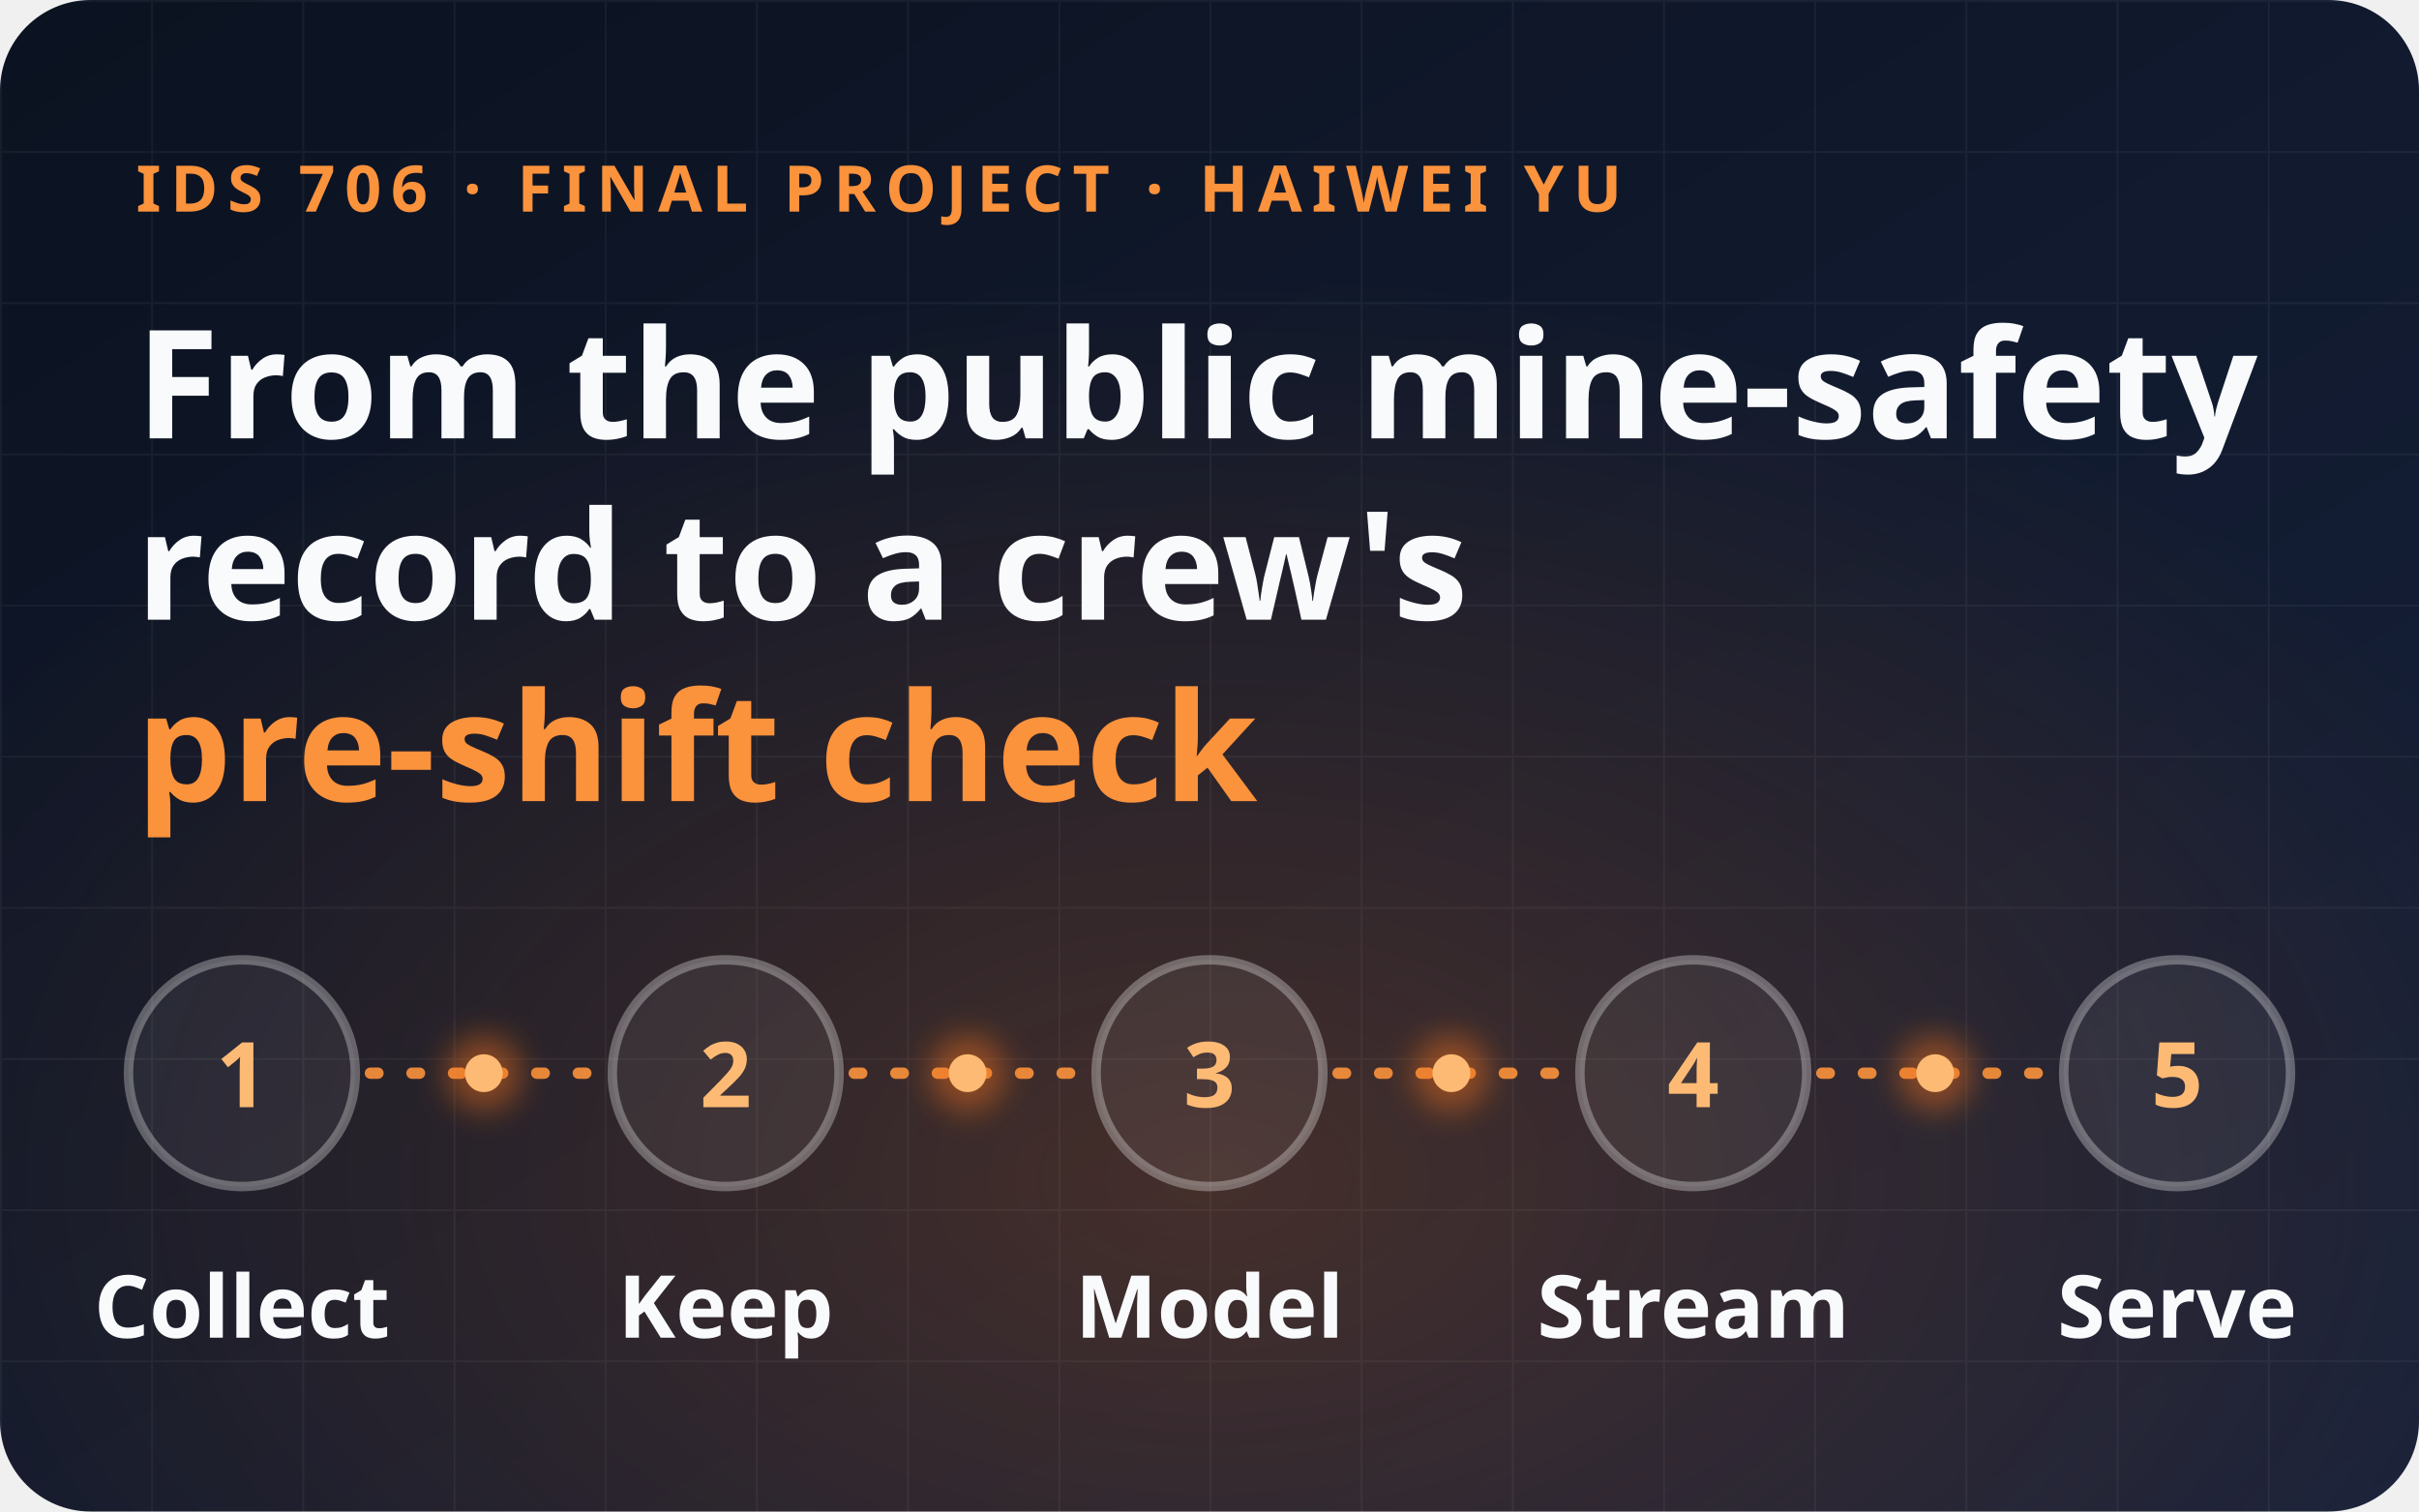
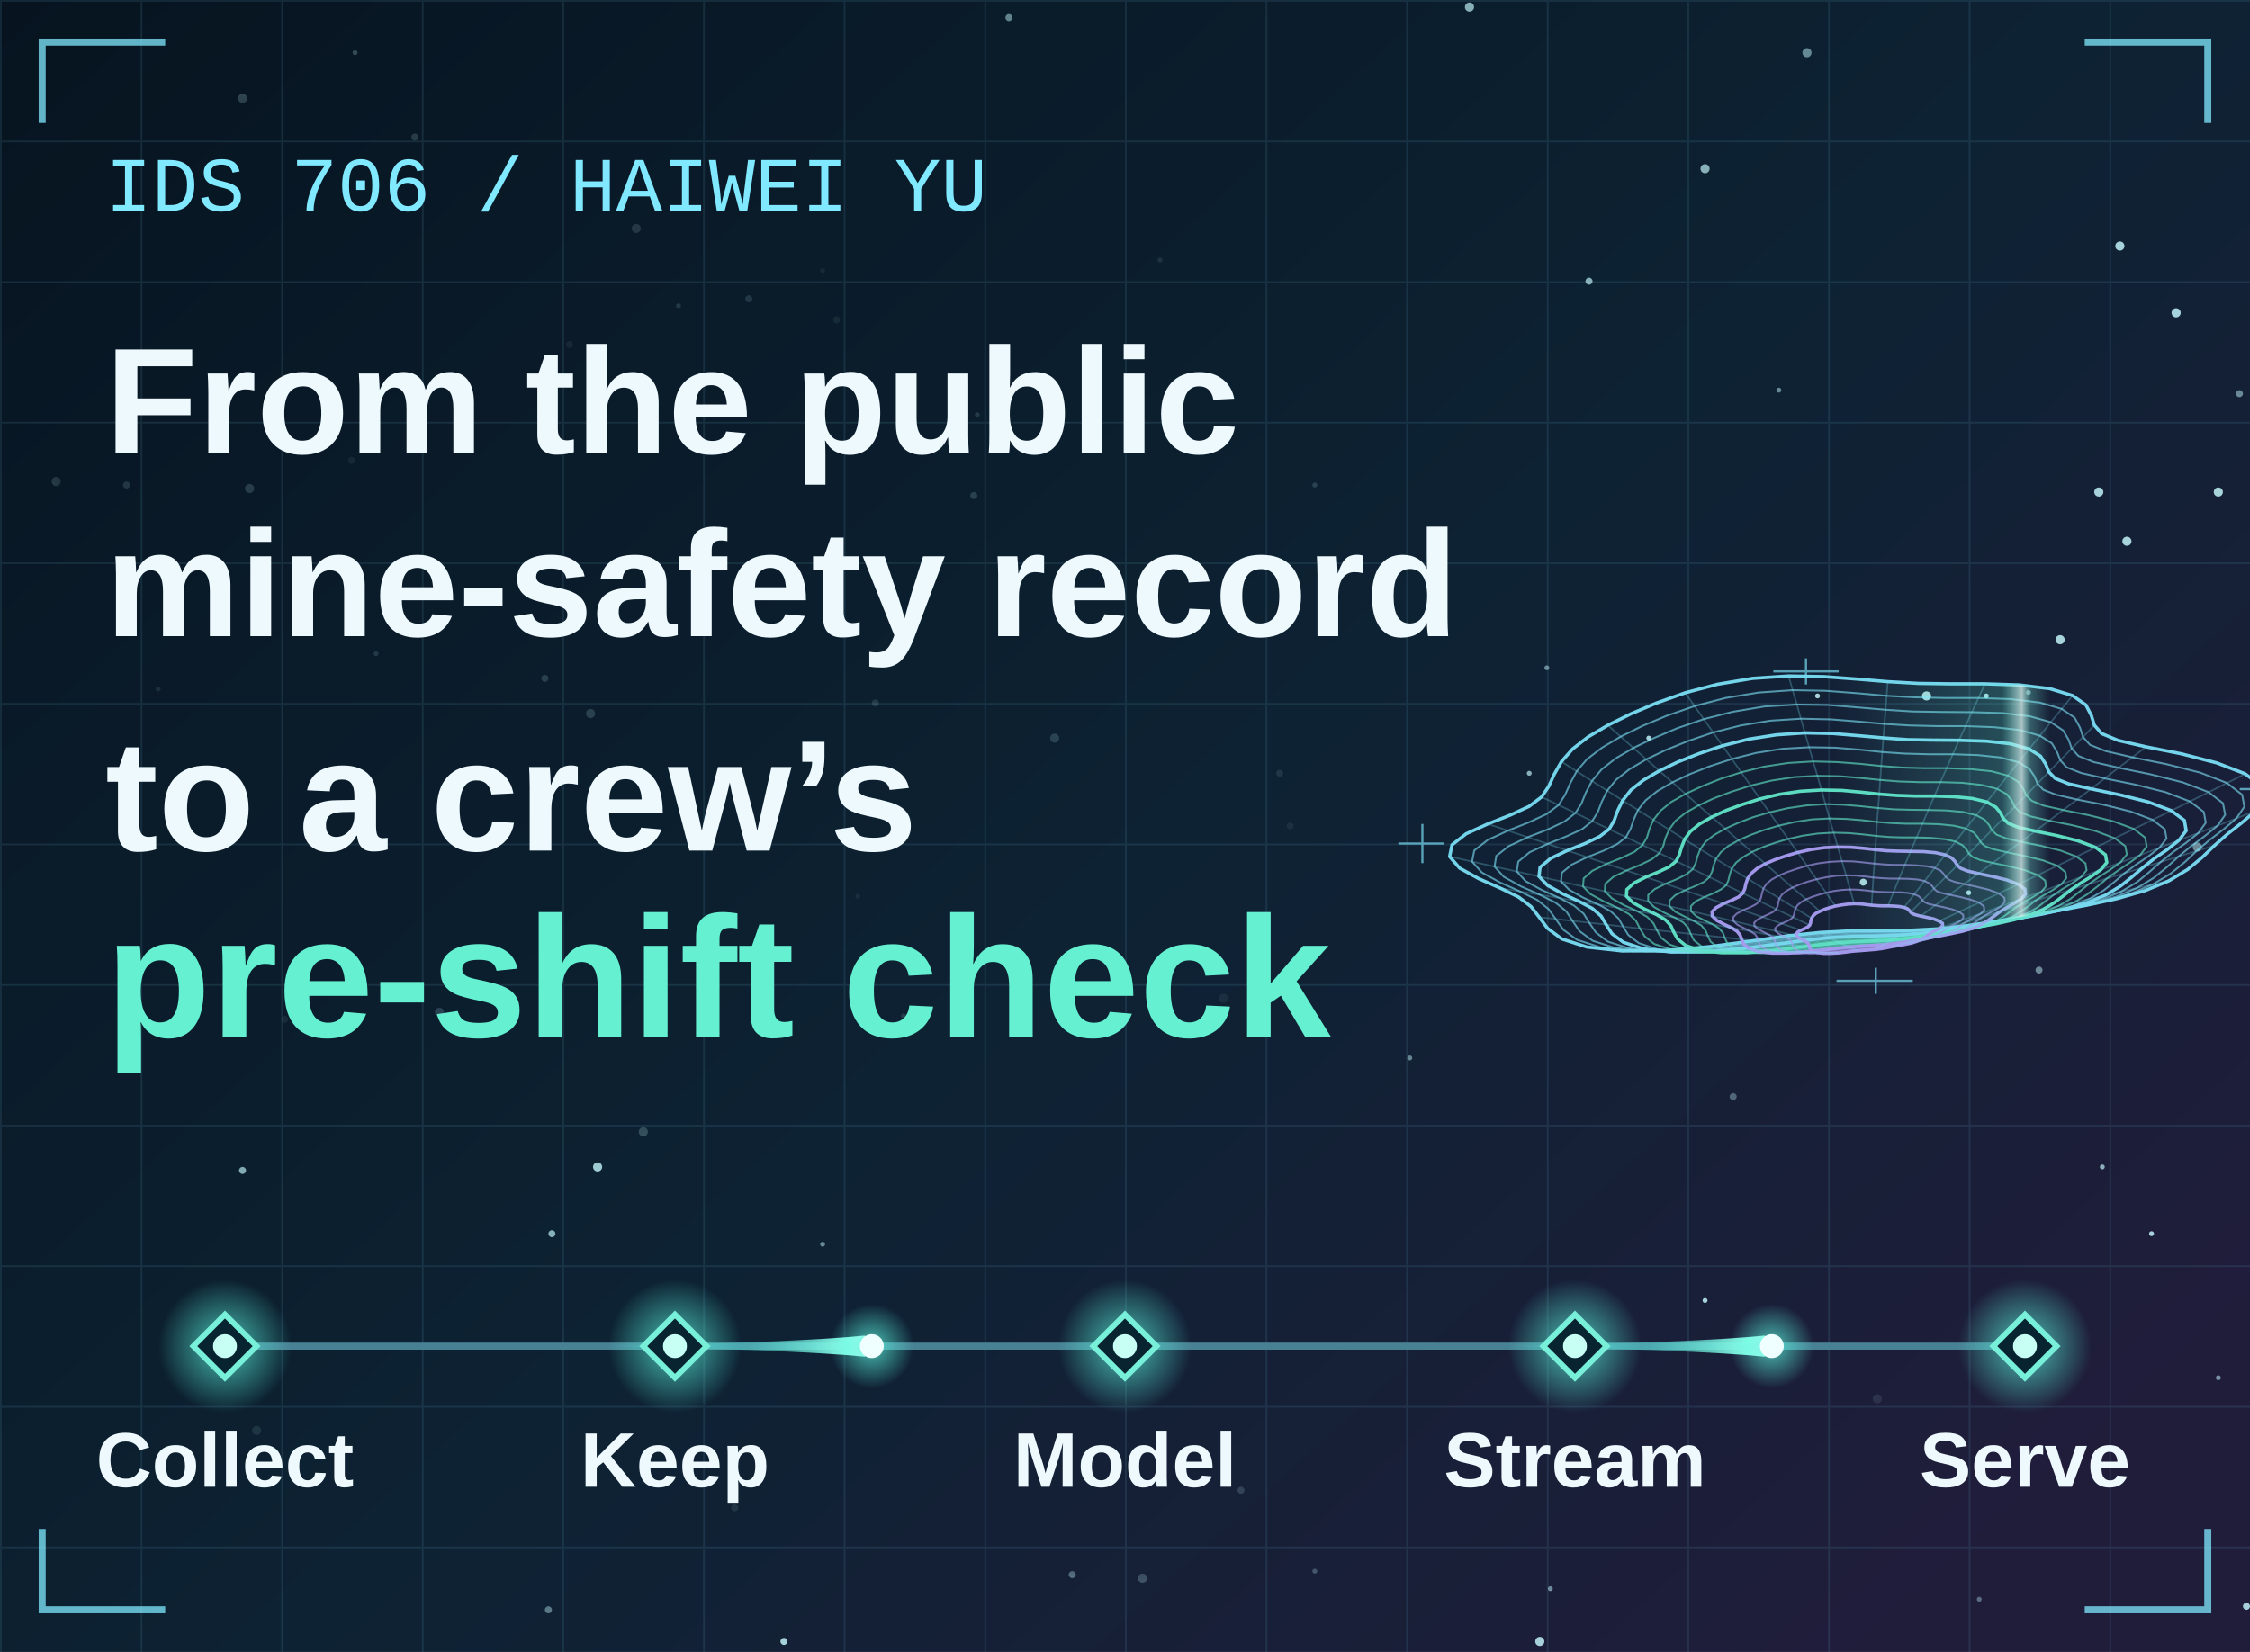
- <svg xmlns="http://www.w3.org/2000/svg" viewBox="0 0 640 400" width="640" height="400" role="img" aria-labelledby="title desc">
+ <svg xmlns="http://www.w3.org/2000/svg" xmlns:xlink="http://www.w3.org/1999/xlink" id="still" width="640" height="470" viewBox="0 0 640 470" role="img" aria-labelledby="title desc">
+   <defs>
+     <linearGradient id="night" x2="1" y2=".8">
+       <stop stop-color="#071420" />
+       <stop offset=".57" stop-color="#0d2233" />
+       <stop offset="1" stop-color="#201d3b" />
+     </linearGradient>
+     <pattern id="grid" width="40" height="40" patternUnits="userSpaceOnUse">
+       <path d="M40 0H0V40" fill="none" stroke="#5592a7" stroke-opacity=".17" />
+     </pattern>
+     <radialGradient id="aura">
+       <stop stop-color="#5fe2d8" stop-opacity=".17" />
+       <stop offset="1" stop-color="#5fe2d8" stop-opacity="0" />
+     </radialGradient>
+     <radialGradient id="bloom">
+       <stop offset="0" stop-color="#a4ffef" stop-opacity="1" />
+       <stop offset=".28" stop-color="#59f1db" stop-opacity=".55" />
+       <stop offset="1" stop-color="#59f1db" stop-opacity="0" />
+     </radialGradient>
+     <linearGradient id="scan">
+       <stop stop-color="#66ffe1" stop-opacity="0" />
+       <stop offset=".78" stop-color="#66ffe1" stop-opacity=".22" />
+       <stop offset=".87" stop-color="#e1fffa" stop-opacity=".8" />
+       <stop offset=".91" stop-color="#86ffea" stop-opacity=".3" />
+       <stop offset="1" stop-color="#86ffea" stop-opacity="0" />
+     </linearGradient>
+     <clipPath id="pit">
+       <use xlink:href="#rim" />
+     </clipPath>
+     <linearGradient id="trail">
+       <stop stop-color="#44dafa" stop-opacity="0" />
+       <stop offset=".55" stop-color="#54e9db" stop-opacity=".38" />
+       <stop offset=".90" stop-color="#8bffe9" />
+       <stop offset="1" stop-color="#efffff" />
+     </linearGradient>
+     <g id="signal" aria-hidden="true">
+       <path d="M-78 0 Q-22 -1 -2 -3 L1 0 -2 3 Q-22 1 -78 0Z" fill="url(#trail)" />
+       <circle r="12" fill="url(#bloom)" />
+       <circle r="3.4" fill="#efffff" />
+     </g>
+     <clipPath id="stage-rail">
+       <rect x="0" y="-16" width="512" height="32" />
+     </clipPath>
+     <filter id="feather">
+       <feGaussianBlur stdDeviation="7" />
+     </filter>
+     <mask id="star-contrast" maskUnits="userSpaceOnUse" x="0" y="0" width="640" height="470">
+       <rect width="640" height="470" fill="white" />
+       <g fill="#303030" filter="url(#feather)">
+         <rect x="8" y="17" width="391" height="304" rx="12" />
+         <rect x="8" y="390" width="624" height="62" rx="12" />
+       </g>
+     </mask>
+   </defs>
+   <rect x="0" y="0" width="640" height="470" fill="url(#night)" />
+   <rect x="0" y="0" width="640" height="470" fill="url(#grid)" />
+   <g fill="#c7faff" mask="url(#star-contrast)" aria-hidden="true">
+     <g>
+       <circle cx="639" cy="457" r="1" opacity="0.82" />
+       <circle cx="234" cy="77" r="0.7" opacity="0.33" />
+       <circle cx="548" cy="198" r="1.3" opacity="0.82" />
+       <circle cx="104" cy="126" r="0.7" opacity="0.48" />
+       <circle cx="597" cy="140" r="1.3" opacity="0.82" />
+       <circle cx="374" cy="447" r="0.7" opacity="0.66" />
+       <circle cx="238" cy="91" r="1" opacity="0.33" />
+       <circle cx="605" cy="154" r="1.3" opacity="0.82" />
+       <circle cx="249" cy="200" r="1" opacity="0.66" />
+       <circle cx="225" cy="179" r="0.7" opacity="0.48" />
+       <circle cx="16" cy="137" r="1.3" opacity="0.48" />
+       <circle cx="168" cy="203" r="1.3" opacity="0.82" />
+       <circle cx="438" cy="467" r="1.3" opacity="0.82" />
+       <circle cx="560" cy="254" r="0.7" opacity="0.82" />
+       <circle cx="193" cy="87" r="0.7" opacity="0.66" />
+       <circle cx="585" cy="415" r="1.3" opacity="0.33" />
+       <circle cx="364" cy="220" r="1" opacity="0.48" />
+       <circle cx="603" cy="70" r="1.3" opacity="0.82" />
+       <circle cx="631" cy="392" r="0.7" opacity="0.66" />
+       <circle cx="213" cy="85" r="1" opacity="0.66" />
+       <circle cx="374" cy="138" r="0.7" opacity="0.82" />
+       <circle cx="563" cy="455" r="0.7" opacity="0.48" />
+       <circle cx="45" cy="196" r="0.7" opacity="0.48" />
+       <circle cx="170" cy="332" r="1.3" opacity="0.82" />
+       <circle cx="305" cy="448" r="1" opacity="0.82" />
+       <circle cx="155" cy="193" r="1" opacity="0.82" />
+       <circle cx="441" cy="452" r="0.7" opacity="0.82" />
+       <circle cx="234" cy="354" r="0.7" opacity="0.48" />
+     </g>
+     <g class="stars-near">
+       <circle cx="125" cy="288" r="1.3" opacity="0.82" />
+       <circle cx="100" cy="131" r="1" opacity="0.33" />
+       <circle cx="183" cy="322" r="1.3" opacity="0.33" />
+       <circle cx="485" cy="370" r="0.7" opacity="0.82" />
+       <circle cx="162" cy="98" r="1" opacity="0.33" />
+       <circle cx="631" cy="140" r="1.3" opacity="0.82" />
+       <circle cx="401" cy="301" r="0.7" opacity="0.66" />
+       <circle cx="244" cy="255" r="0.7" opacity="0.33" />
+       <circle cx="278" cy="118" r="0.7" opacity="0.66" />
+       <circle cx="209" cy="429" r="1" opacity="0.48" />
+       <circle cx="73" cy="407" r="1.3" opacity="0.48" />
+       <circle cx="586" cy="182" r="1.3" opacity="0.82" />
+       <circle cx="612" cy="351" r="0.7" opacity="0.82" />
+       <circle cx="101" cy="15" r="0.7" opacity="0.33" />
+       <circle cx="435" cy="220" r="0.7" opacity="0.66" />
+       <circle cx="41" cy="240" r="1.3" opacity="0.33" />
+       <circle cx="625" cy="241" r="1.3" opacity="0.48" />
+       <circle cx="348" cy="284" r="1.3" opacity="0.33" />
+       <circle cx="469" cy="210" r="0.7" opacity="0.82" />
+       <circle cx="330" cy="74" r="0.7" opacity="0.48" />
+       <circle cx="69" cy="28" r="1.3" opacity="0.82" />
+       <circle cx="418" cy="2" r="1.3" opacity="0.66" />
+       <circle cx="325" cy="449" r="1.3" opacity="0.48" />
+       <circle cx="598" cy="332" r="0.7" opacity="0.66" />
+       <circle cx="257" cy="289" r="0.7" opacity="0.66" />
+       <circle cx="367" cy="235" r="1" opacity="0.33" />
+       <circle cx="565" cy="198" r="0.7" opacity="0.82" />
+       <circle cx="530" cy="251" r="1" opacity="0.82" />
+     </g>
+     <g class="stars-far">
+       <circle cx="36" cy="138" r="1" opacity="0.66" />
+       <circle cx="440" cy="190" r="0.7" opacity="0.48" />
+       <circle cx="157" cy="351" r="1" opacity="0.66" />
+       <circle cx="71" cy="139" r="1.3" opacity="0.82" />
+       <circle cx="485" cy="48" r="1.3" opacity="0.66" />
+       <circle cx="156" cy="458" r="1" opacity="0.48" />
+       <circle cx="69" cy="333" r="1" opacity="0.66" />
+       <circle cx="409" cy="179" r="0.7" opacity="0.66" />
+       <circle cx="353" cy="424" r="1" opacity="0.82" />
+       <circle cx="287" cy="5" r="1" opacity="0.48" />
+       <circle cx="534" cy="398" r="1.3" opacity="0.33" />
+       <circle cx="619" cy="89" r="1.3" opacity="0.82" />
+       <circle cx="223" cy="467" r="1" opacity="0.82" />
+       <circle cx="300" cy="210" r="1.3" opacity="0.82" />
+       <circle cx="118" cy="39" r="1" opacity="0.82" />
+       <circle cx="493" cy="312" r="1" opacity="0.33" />
+       <circle cx="107" cy="186" r="0.7" opacity="0.66" />
+       <circle cx="81" cy="290" r="1" opacity="0.33" />
+       <circle cx="580" cy="276" r="1" opacity="0.48" />
+       <circle cx="277" cy="141" r="1" opacity="0.82" />
+       <circle cx="514" cy="15" r="1.3" opacity="0.48" />
+       <circle cx="452" cy="80" r="1" opacity="0.66" />
+       <circle cx="577" cy="197" r="0.7" opacity="0.48" />
+       <circle cx="506" cy="111" r="0.7" opacity="0.48" />
+       <circle cx="637" cy="112" r="1" opacity="0.48" />
+       <circle cx="181" cy="65" r="1.3" opacity="0.66" />
+       <circle cx="517" cy="198" r="0.7" opacity="0.82" />
+     </g>
+   </g>
+   <path d="M12 35V12h35M593 12h35v23M12 435v23h35M593 458h35v-23" fill="none" stroke="#80e9ff" stroke-opacity=".75" stroke-width="2" />
  <style>
-     text { font-family: -apple-system, BlinkMacSystemFont, "Segoe UI", "Noto Sans", Helvetica, Arial, sans-serif; }
-     .kicker { fill: #fb923c; font-size: 17px; font-weight: 700; letter-spacing: 2.5px; }
-     .tag { fill: #f8fafc; font-size: 40px; font-weight: 700; }
-     .hot { fill: #fb923c; }
-     .node { fill: #ffffff0f; stroke: #ffffff4d; stroke-width: 2.5; }
-     .num { fill: #fdba74; font-size: 24px; font-weight: 700; text-anchor: middle; }
-     .label { fill: #f8fafc; font-size: 23px; font-weight: 700; text-anchor: middle; }
-     .wire { fill: none; stroke: #fb923c; stroke-width: 3; stroke-linecap: round; stroke-dasharray: 2 9;
-             opacity: .9; }
-     .packet { fill: #fdba74; }
-     .halo { fill: #f97316; opacity: .45; }
-     .wire { animation: flow 1.1s linear infinite; }
-     .node { animation: lit 6s ease-in-out infinite; }
-     .move { animation: cross 6s ease-in-out infinite backwards; }
-     .n2 .node { animation-delay: 1.2s; } .n3 .node { animation-delay: 2.4s; }
-     .n4 .node { animation-delay: 3.6s; } .n5 .node { animation-delay: 4.8s; }
-     .m1 { animation-delay: .6s; } .m2 { animation-delay: 1.8s; }
-     .m3 { animation-delay: 3s; } .m4 { animation-delay: 4.2s; }
-     @keyframes flow { to { stroke-dashoffset: -22; } }
-     @keyframes lit { 0%, 30%, 100% { stroke: #ffffff4d; fill: #ffffff0f; } 10% { stroke: #fb923c; fill: #f9731633; } }
-     @keyframes cross { 0% { transform: translateX(-28px); opacity: 0; } 3%, 17% { opacity: 1; }
-                        20%, 100% { transform: translateX(28px); opacity: 0; } }
-     @media (prefers-reduced-motion: reduce) { .wire, .node, .move { animation: none; } }
-   </style>
+  @keyframes twinkle { 0%, 100% { opacity: .25; } 50% { opacity: 1; } }
+  @keyframes send { from { transform: translateX(0); } to { transform: translateX(594px); } }
+  @keyframes scan { 0% { transform: translateX(-100px); } 88%, 100% { transform: translateX(440px); } }
+  @keyframes light { 0%, 100% { opacity: 1; } 24%, 78% { opacity: .42; } }
+  @media (prefers-reduced-motion: no-preference) {
+   .stars-near { animation: twinkle 6.4s ease-in-out -2s infinite; }
+   .stars-far { animation: twinkle 8.8s ease-in-out -6s infinite reverse; }
+   .packet { animation: send 10s linear infinite; }
+   .scan { animation: scan 11s ease-in-out -3s infinite; }
+   .node { animation: light 5s ease-in-out infinite; }
+  }
+  #still:target * { animation: none !important; }
+ </style>
  <defs>
-     <linearGradient id="bg" x1="0" y1="0" x2="1" y2="1">
-       <stop offset="0" stop-color="#0b1220" />
-       <stop offset="1" stop-color="#16213b" />
-     </linearGradient>
-     <radialGradient id="glow" cx=".5" cy=".78" r=".6">
-       <stop offset="0" stop-color="#f97316" stop-opacity=".22" />
-       <stop offset="1" stop-color="#f97316" stop-opacity="0" />
-     </radialGradient>
-     <pattern id="grid" width="40" height="40" patternUnits="userSpaceOnUse">
-       <path d="M40 0H0V40" fill="none" stroke="#ffffff" stroke-opacity=".05" />
-     </pattern>
-     <filter id="soft" x="-1" y="-1" width="3" height="3">
-       <feGaussianBlur stdDeviation="4" />
-     </filter>
+     <g id="terrain">
+       <path id="rim" d="M407.5,68.0 414.8,73.6 415.9,79.4 412.2,85.0 406.0,90.4 399.4,95.6 393.4,100.9 387.7,106.4 381.1,111.9 372.5,117.1 361.6,121.6 348.7,125.3 334.9,128.3 320.9,130.9 307.1,133.3 293.4,135.7 279.7,137.7 265.8,139.2 252.0,139.9 238.6,140.0 225.7,140.1 212.5,140.8 198.0,142.3 181.1,144.7 161.9,147.3 141.4,149.1 121.7,149.3 105.5,147.5 94.0,143.8 87.4,138.9 83.6,133.8 79.9,129.0 74.2,124.6 65.8,120.5 55.8,116.1 47.1,111.3 42.5,106.0 43.6,100.6 50.1,95.5 60.0,91.0 70.4,86.9 79.0,82.9 84.7,78.6 88.0,73.7 90.5,68.2 93.8,62.4 98.9,56.6 106.1,51.0 115.1,45.7 125.6,40.5 137.4,35.5 150.6,30.8 165.4,26.9 181.5,24.2 198.0,23.1 214.1,23.4 229.2,24.5 243.5,25.7 257.6,26.5 272.4,26.7 288.1,26.7 303.8,27.2 317.8,28.9 328.3,32.1 334.4,36.4 336.9,41.2 338.3,45.7 341.6,49.5 349.3,52.7 362.0,55.6 378.2,58.8 394.5,63.0Z" fill="none" stroke="#80e9ff" opacity="0.97" stroke-width="1.5" />
+       <path d="M399.1,72.2 406.1,77.6 407.1,83.1 403.5,88.4 397.5,93.5 391.1,98.4 385.2,103.4 379.7,108.6 373.3,113.8 365.2,118.7 354.9,123.0 342.7,126.5 329.6,129.3 316.3,131.8 303.2,134.1 290.3,136.3 277.3,138.3 264.2,139.7 251.1,140.4 238.4,140.6 226.1,140.8 213.5,141.4 199.7,142.9 183.7,145.2 165.4,147.6 145.9,149.3 127.3,149.5 111.9,147.7 101.0,144.2 94.7,139.6 91.2,134.7 87.9,130.1 82.7,125.9 74.8,122.0 65.5,117.8 57.3,113.3 52.8,108.3 53.8,103.2 59.9,98.4 69.2,94.1 79.0,90.2 87.1,86.4 92.5,82.3 95.5,77.6 97.8,72.4 100.8,66.8 105.5,61.3 112.4,56.0 121.0,50.9 131.0,46.0 142.2,41.3 154.9,36.9 169.0,33.2 184.2,30.7 199.9,29.6 215.1,29.9 229.5,31.0 243.0,32.2 256.3,32.9 270.3,33.2 285.1,33.2 300.0,33.7 313.3,35.3 323.3,38.2 329.2,42.2 331.7,46.8 333.1,51.1 336.3,54.7 343.6,57.6 355.7,60.4 371.1,63.5 386.7,67.4Z" fill="none" stroke="#80e9ff" opacity="0.64" stroke-width="0.85" />
+       <path d="M390.7,76.4 397.3,81.5 398.3,86.8 394.8,91.8 388.9,96.6 382.7,101.2 377.0,105.9 371.6,110.8 365.6,115.7 357.9,120.4 348.2,124.4 336.7,127.7 324.3,130.4 311.7,132.7 299.4,134.8 287.2,136.9 275.0,138.8 262.6,140.2 250.2,141.0 238.2,141.2 226.5,141.4 214.6,142.0 201.4,143.4 186.3,145.6 169.0,147.8 150.6,149.4 132.9,149.6 118.3,147.9 108.1,144.6 102.1,140.2 98.9,135.5 96.0,131.1 91.2,127.2 83.9,123.5 75.1,119.6 67.4,115.3 63.1,110.6 63.9,105.7 69.6,101.2 78.3,97.1 87.6,93.5 95.2,89.9 100.2,86.0 103.0,81.6 105.0,76.6 107.8,71.3 112.2,66.0 118.7,60.9 126.8,56.1 136.4,51.5 147.1,47.0 159.1,42.9 172.5,39.5 186.9,37.1 201.8,36.2 216.2,36.4 229.7,37.5 242.5,38.6 255.0,39.4 268.2,39.6 282.1,39.7 296.1,40.1 308.7,41.6 318.3,44.3 324.0,48.1 326.5,52.4 327.9,56.4 331.0,59.8 338.0,62.6 349.4,65.2 364.0,68.2 378.8,71.9Z" fill="none" stroke="#80e9ff" opacity="0.64" stroke-width="0.85" />
+       <path d="M382.2,80.7 388.5,85.5 389.4,90.4 386.0,95.2 380.3,99.7 374.3,104.0 368.8,108.4 363.6,113.0 357.9,117.7 350.7,122.0 341.5,125.8 330.7,128.9 319.0,131.4 307.2,133.6 295.6,135.6 284.1,137.6 272.6,139.4 261.0,140.7 249.3,141.5 238.0,141.8 226.9,142.0 215.6,142.6 203.2,144.0 188.9,146.0 172.6,148.1 155.2,149.6 138.6,149.7 124.8,148.1 115.1,145.0 109.6,140.8 106.6,136.4 104.0,132.2 99.6,128.5 92.9,125.0 84.7,121.3 77.4,117.3 73.3,112.8 74.0,108.3 79.2,104.0 87.4,100.2 96.1,96.7 103.3,93.4 107.9,89.7 110.5,85.5 112.3,80.8 114.8,75.7 118.9,70.7 125.0,65.9 132.8,61.3 141.8,57.0 152.0,52.9 163.4,49.0 176.1,45.8 189.7,43.6 203.7,42.7 217.3,43.0 230.0,44.0 242.0,45.1 253.7,45.8 266.1,46.1 279.2,46.1 292.4,46.6 304.2,47.9 313.3,50.5 318.8,54.0 321.2,58.0 322.7,61.8 325.6,65.0 332.2,67.6 343.1,70.1 356.9,72.9 370.9,76.4Z" fill="none" stroke="#80e9ff" opacity="0.64" stroke-width="0.85" />
+       <path d="M373.6,84.9 379.6,89.4 380.4,94.1 377.1,98.5 371.7,102.8 365.9,106.8 360.6,111.0 355.6,115.3 350.2,119.6 343.4,123.7 334.8,127.2 324.7,130.1 313.8,132.5 302.7,134.5 291.8,136.4 281.0,138.3 270.3,140.0 259.4,141.3 248.5,142.1 237.8,142.4 227.3,142.6 216.7,143.2 205.0,144.5 191.5,146.3 176.2,148.3 159.9,149.7 144.2,149.8 131.3,148.3 122.2,145.3 117.0,141.4 114.3,137.2 112.0,133.3 108.0,129.8 101.8,126.5 94.2,123.0 87.4,119.2 83.5,115.1 84.0,110.9 88.9,106.8 96.5,103.2 104.6,100.0 111.3,96.8 115.7,93.4 118.0,89.4 119.6,84.9 121.9,80.2 125.7,75.4 131.4,70.9 138.7,66.6 147.3,62.5 156.9,58.7 167.7,55.1 179.6,52.1 192.4,50.1 205.5,49.2 218.3,49.5 230.3,50.5 241.5,51.5 252.5,52.3 264.0,52.5 276.2,52.6 288.6,53.0 299.8,54.2 308.4,56.6 313.6,59.9 316.0,63.6 317.4,67.1 320.3,70.1 326.5,72.6 336.8,74.9 349.8,77.6 363.0,80.9Z" fill="none" stroke="#80e9ff" opacity="0.97" stroke-width="1.5" />
+       <path d="M365.0,89.1 370.6,93.4 371.4,97.7 368.2,101.9 363.0,105.9 357.4,109.7 352.3,113.5 347.6,117.5 342.6,121.5 336.2,125.3 328.2,128.7 318.8,131.4 308.5,133.6 298.2,135.4 288.0,137.2 278.0,138.9 267.9,140.6 257.8,141.8 247.6,142.6 237.6,143.0 227.8,143.2 217.7,143.8 206.8,145.0 194.2,146.7 179.8,148.5 164.6,149.8 149.9,149.9 137.8,148.5 129.3,145.7 124.5,142.0 122.1,138.1 120.0,134.4 116.4,131.1 110.8,128.0 103.7,124.8 97.3,121.2 93.6,117.4 94.0,113.4 98.5,109.7 105.5,106.3 113.1,103.3 119.3,100.3 123.4,97.1 125.5,93.3 126.9,89.1 128.9,84.6 132.5,80.1 137.8,75.9 144.7,71.9 152.8,68.1 161.9,64.5 172.0,61.2 183.1,58.4 195.1,56.5 207.4,55.8 219.4,56.0 230.5,56.9 241.0,58.0 251.2,58.7 262.0,59.0 273.4,59.0 284.9,59.4 295.4,60.5 303.5,62.7 308.5,65.7 310.8,69.1 312.2,72.5 314.9,75.3 320.8,77.6 330.4,79.8 342.6,82.2 355.0,85.3Z" fill="none" stroke="#80e9ff" opacity="0.64" stroke-width="0.85" />
+       <path d="M356.4,93.3 361.6,97.3 362.3,101.4 359.3,105.3 354.3,108.9 349.0,112.5 344.1,116.0 339.7,119.7 334.9,123.4 329.0,127.0 321.6,130.1 312.8,132.6 303.3,134.7 293.7,136.4 284.2,138.0 274.9,139.6 265.6,141.2 256.2,142.4 246.7,143.2 237.4,143.6 228.2,143.8 218.8,144.4 208.6,145.5 196.8,147.1 183.5,148.7 169.3,149.9 155.6,150.0 144.3,148.7 136.4,146.1 132.0,142.6 129.8,139.0 128.0,135.5 124.8,132.4 119.6,129.5 113.1,126.5 107.1,123.2 103.7,119.7 104.0,116.0 108.0,112.5 114.6,109.3 121.6,106.5 127.3,103.8 131.0,100.7 133.0,97.3 134.2,93.3 136.0,89.1 139.3,84.9 144.2,80.9 150.7,77.2 158.3,73.7 166.8,70.3 176.3,67.3 186.7,64.7 197.9,63.0 209.3,62.3 220.4,62.6 230.8,63.4 240.5,64.4 250.0,65.1 259.9,65.4 270.5,65.4 281.2,65.8 291.0,66.8 298.6,68.8 303.3,71.6 305.6,74.7 307.0,77.8 309.6,80.4 315.1,82.6 324.0,84.6 335.4,86.9 347.0,89.8Z" fill="none" stroke="#65f1d1" opacity="0.64" stroke-width="0.85" />
+       <path d="M347.7,97.6 352.5,101.2 353.2,105.0 350.3,108.6 345.6,112.0 340.5,115.3 335.9,118.5 331.7,121.9 327.3,125.4 321.9,128.6 315.0,131.5 306.9,133.9 298.1,135.7 289.2,137.3 280.5,138.9 271.9,140.4 263.3,141.8 254.6,143.0 245.8,143.7 237.2,144.1 228.6,144.4 219.9,144.9 210.4,145.9 199.5,147.4 187.2,148.9 174.0,150.0 161.4,150.1 150.9,148.8 143.6,146.4 139.5,143.2 137.6,139.8 136.0,136.6 133.2,133.7 128.5,131.0 122.5,128.3 117.0,125.2 113.7,121.9 113.9,118.5 117.6,115.3 123.6,112.4 130.0,109.8 135.3,107.2 138.7,104.4 140.5,101.2 141.5,97.5 143.2,93.6 146.1,89.6 150.7,85.9 156.7,82.5 163.8,79.2 171.8,76.2 180.6,73.4 190.2,71.1 200.6,69.5 211.2,68.9 221.5,69.1 231.1,69.9 240.0,70.8 248.8,71.5 257.9,71.8 267.7,71.8 277.6,72.1 286.6,73.1 293.7,74.9 298.2,77.4 300.4,80.3 301.8,83.2 304.2,85.6 309.3,87.6 317.6,89.5 328.2,91.6 339.0,94.3Z" fill="none" stroke="#65f1d1" opacity="0.64" stroke-width="0.85" />
+       <path d="M338.9,101.8 343.4,105.2 344.0,108.7 341.3,112.0 336.9,115.1 332.1,118.1 327.7,121.1 323.8,124.2 319.7,127.3 314.7,130.3 308.4,133.0 301.0,135.1 292.9,136.9 284.8,138.3 276.7,139.7 268.9,141.1 261.0,142.4 253.0,143.5 244.9,144.3 236.9,144.7 229.1,145.0 221.0,145.5 212.2,146.4 202.2,147.7 190.9,149.1 178.7,150.1 167.1,150.1 157.5,149.0 150.8,146.8 147.1,143.8 145.3,140.6 144.0,137.7 141.5,135.0 137.2,132.5 131.8,130.0 126.7,127.2 123.6,124.2 123.8,121.1 127.1,118.1 132.5,115.4 138.4,113.0 143.3,110.7 146.4,108.1 147.9,105.1 148.9,101.7 150.3,98.1 153.0,94.4 157.2,91.0 162.8,87.8 169.3,84.8 176.7,82.1 184.9,79.5 193.8,77.4 203.3,76.0 213.1,75.4 222.5,75.6 231.3,76.4 239.6,77.3 247.6,77.9 256.0,78.2 264.9,78.2 274.0,78.5 282.3,79.3 288.9,80.9 293.1,83.3 295.2,85.9 296.5,88.5 298.8,90.7 303.5,92.6 311.2,94.3 320.9,96.3 330.9,98.8Z" fill="none" stroke="#65f1d1" opacity="0.97" stroke-width="1.5" />
+       <path d="M330.1,106.0 334.2,109.1 334.7,112.3 332.2,115.4 328.1,118.2 323.6,120.9 319.6,123.6 315.9,126.4 312.2,129.3 307.6,132.0 301.9,134.4 295.1,136.4 287.8,138.0 280.3,139.3 273.0,140.6 265.9,141.9 258.7,143.1 251.4,144.1 244.0,144.8 236.7,145.2 229.5,145.5 222.1,146.0 214.1,146.8 204.9,148.0 194.6,149.3 183.5,150.2 172.9,150.2 164.1,149.2 158.0,147.1 154.6,144.4 153.1,141.5 152.0,138.8 149.8,136.3 146.0,134.1 141.1,131.8 136.4,129.2 133.6,126.5 133.6,123.6 136.6,120.9 141.5,118.5 146.8,116.3 151.2,114.1 154.0,111.8 155.4,109.0 156.2,105.9 157.5,102.6 159.9,99.2 163.8,96.1 168.9,93.2 174.9,90.5 181.7,87.9 189.2,85.7 197.4,83.8 206.1,82.5 215.0,81.9 223.6,82.2 231.6,82.9 239.1,83.7 246.4,84.3 254.0,84.5 262.1,84.6 270.4,84.8 278.0,85.5 284.1,87.0 288.0,89.1 290.0,91.5 291.3,93.9 293.4,95.9 297.7,97.6 304.7,99.2 313.6,101.0 322.7,103.2Z" fill="none" stroke="#65f1d1" opacity="0.64" stroke-width="0.85" />
+       <path d="M321.3,110.2 325.0,113.1 325.4,115.9 323.1,118.7 319.3,121.3 315.1,123.7 311.4,126.1 308.1,128.7 304.6,131.2 300.5,133.7 295.4,135.9 289.3,137.7 282.7,139.1 275.9,140.3 269.3,141.5 262.9,142.6 256.4,143.7 249.8,144.7 243.2,145.4 236.5,145.8 230.0,146.1 223.3,146.5 216.0,147.3 207.7,148.3 198.3,149.5 188.3,150.2 178.7,150.3 170.8,149.3 165.2,147.4 162.2,145.0 160.9,142.3 159.9,139.9 158.0,137.6 154.7,135.6 150.3,133.5 146.0,131.3 143.4,128.8 143.4,126.2 146.0,123.7 150.4,121.5 155.2,119.5 159.2,117.6 161.7,115.4 162.9,112.9 163.6,110.1 164.7,107.1 166.9,104.0 170.4,101.1 175.0,98.5 180.5,96.1 186.7,93.8 193.5,91.8 200.9,90.1 208.8,88.9 216.8,88.5 224.6,88.7 231.9,89.3 238.6,90.1 245.2,90.6 252.1,90.9 259.4,90.9 266.9,91.1 273.8,91.8 279.3,93.1 282.9,94.9 284.8,97.1 286.0,99.2 287.9,101.1 291.9,102.6 298.2,104.0 306.3,105.7 314.6,107.7Z" fill="none" stroke="#65f1d1" opacity="0.64" stroke-width="0.85" />
+       <path d="M312.4,114.5 315.7,117.0 316.1,119.6 314.0,122.1 310.5,124.3 306.7,126.5 303.3,128.7 300.2,130.9 297.1,133.2 293.5,135.4 288.9,137.4 283.5,139.0 277.5,140.3 271.5,141.3 265.6,142.3 259.9,143.4 254.1,144.4 248.2,145.3 242.3,145.9 236.3,146.3 230.4,146.6 224.4,147.0 217.9,147.7 210.4,148.6 202.0,149.6 193.1,150.3 184.6,150.3 177.4,149.4 172.5,147.8 169.8,145.6 168.7,143.2 167.9,141.0 166.2,139.0 163.3,137.1 159.4,135.3 155.6,133.3 153.2,131.0 153.2,128.7 155.4,126.5 159.3,124.6 163.6,122.8 167.1,121.0 169.4,119.1 170.4,116.9 171.0,114.3 171.9,111.6 173.9,108.8 177.0,106.3 181.2,103.9 186.1,101.7 191.7,99.7 197.8,97.9 204.5,96.4 211.5,95.4 218.7,95.0 225.7,95.2 232.2,95.8 238.2,96.5 244.1,97.0 250.2,97.2 256.7,97.2 263.3,97.4 269.6,98.0 274.6,99.1 277.8,100.8 279.6,102.7 280.7,104.6 282.5,106.2 286.0,107.6 291.7,108.9 298.9,110.4 306.3,112.2Z" fill="none" stroke="#65f1d1" opacity="0.64" stroke-width="0.85" />
+       <path d="M303.4,118.7 306.4,120.9 306.7,123.2 304.8,125.4 301.6,127.4 298.2,129.3 295.1,131.2 292.4,133.2 289.7,135.2 286.4,137.1 282.4,138.9 277.7,140.3 272.5,141.4 267.2,142.4 262.0,143.3 256.9,144.2 251.8,145.1 246.7,145.9 241.4,146.5 236.1,146.8 230.9,147.1 225.6,147.5 219.8,148.1 213.2,148.9 205.8,149.7 197.9,150.3 190.4,150.3 184.1,149.6 179.8,148.1 177.4,146.1 176.5,144.0 175.8,142.1 174.4,140.3 171.9,138.7 168.5,137.1 165.1,135.3 163.0,133.3 162.9,131.3 164.8,129.4 168.2,127.6 172.0,126.0 175.1,124.5 177.0,122.8 177.9,120.8 178.4,118.5 179.2,116.1 180.9,113.7 183.6,111.4 187.3,109.3 191.8,107.4 196.7,105.7 202.2,104.1 208.0,102.8 214.3,101.9 220.6,101.6 226.7,101.7 232.5,102.2 237.8,102.8 242.9,103.3 248.3,103.5 254.0,103.6 259.9,103.7 265.4,104.2 269.8,105.2 272.8,106.6 274.4,108.3 275.4,110.0 277.0,111.4 280.1,112.6 285.1,113.8 291.5,115.1 298.1,116.7Z" fill="none" stroke="#b3a5ff" opacity="0.97" stroke-width="1.5" />
+       <path d="M294.4,122.9 297.0,124.9 297.2,126.8 295.6,128.7 292.8,130.5 289.7,132.1 287.0,133.7 284.6,135.4 282.2,137.2 279.4,138.9 276.0,140.4 271.9,141.6 267.4,142.6 262.8,143.4 258.3,144.2 253.9,145.0 249.5,145.8 245.1,146.5 240.5,147.0 235.9,147.4 231.4,147.6 226.7,147.9 221.7,148.4 216.0,149.1 209.6,149.9 202.8,150.4 196.3,150.4 190.8,149.7 187.1,148.4 185.0,146.7 184.2,144.9 183.7,143.2 182.6,141.6 180.4,140.2 177.5,138.8 174.6,137.3 172.7,135.6 172.6,133.8 174.2,132.2 177.1,130.6 180.3,129.3 183.0,127.9 184.7,126.5 185.4,124.7 185.8,122.8 186.5,120.6 187.9,118.5 190.3,116.5 193.6,114.7 197.4,113.1 201.8,111.6 206.5,110.2 211.6,109.1 217.0,108.4 222.5,108.1 227.8,108.2 232.7,108.7 237.3,109.2 241.8,109.6 246.4,109.8 251.3,109.8 256.4,110.0 261.2,110.4 265.1,111.2 267.7,112.4 269.1,113.9 270.1,115.3 271.5,116.6 274.2,117.6 278.5,118.6 284.1,119.8 289.8,121.2Z" fill="none" stroke="#b3a5ff" opacity="0.64" stroke-width="0.85" />
+       <path d="M285.4,127.1 287.6,128.8 287.8,130.5 286.3,132.1 283.9,133.5 281.3,134.9 278.9,136.3 276.9,137.7 274.8,139.2 272.5,140.6 269.6,141.9 266.1,142.9 262.3,143.7 258.5,144.4 254.7,145.1 251.0,145.8 247.3,146.5 243.5,147.1 239.6,147.6 235.8,147.9 231.9,148.1 227.9,148.4 223.7,148.8 218.8,149.4 213.4,150.0 207.7,150.4 202.1,150.4 197.5,149.8 194.4,148.7 192.7,147.3 192.0,145.7 191.6,144.3 190.7,143.0 188.9,141.8 186.5,140.6 184.0,139.3 182.4,137.9 182.2,136.4 183.6,135.0 186.0,133.7 188.7,132.5 190.9,131.4 192.3,130.1 193.0,128.7 193.3,127.0 193.8,125.2 195.0,123.4 197.1,121.7 199.8,120.2 203.1,118.8 206.8,117.5 210.8,116.4 215.2,115.5 219.7,114.8 224.4,114.6 228.9,114.7 233.0,115.1 236.9,115.6 240.7,115.9 244.5,116.1 248.7,116.1 253.0,116.2 257.1,116.5 260.4,117.2 262.6,118.3 263.9,119.5 264.7,120.7 265.9,121.8 268.2,122.7 271.9,123.5 276.6,124.5 281.4,125.7Z" fill="none" stroke="#b3a5ff" opacity="0.64" stroke-width="0.85" />
+       <path d="M276.3,131.4 278.1,132.7 278.2,134.1 277.0,135.4 275.0,136.6 272.8,137.7 270.8,138.8 269.1,140.0 267.5,141.2 265.6,142.4 263.2,143.4 260.4,144.3 257.3,144.9 254.1,145.5 251.0,146.0 248.0,146.6 245.0,147.2 241.9,147.7 238.7,148.1 235.6,148.4 232.4,148.5 229.1,148.8 225.6,149.1 221.7,149.6 217.2,150.1 212.5,150.4 208.0,150.4 204.3,149.9 201.7,149.0 200.3,147.8 199.8,146.6 199.5,145.4 198.8,144.3 197.4,143.3 195.4,142.4 193.3,141.3 192.0,140.1 191.8,138.9 192.9,137.8 194.8,136.7 197.0,135.8 198.9,134.8 200.0,133.8 200.5,132.6 200.8,131.2 201.2,129.7 202.2,128.2 203.8,126.9 206.1,125.6 208.8,124.5 211.8,123.5 215.2,122.6 218.7,121.8 222.5,121.3 226.3,121.1 229.9,121.2 233.3,121.5 236.5,121.9 239.6,122.2 242.7,122.3 246.1,122.4 249.6,122.4 253.0,122.7 255.7,123.3 257.6,124.1 258.7,125.1 259.4,126.1 260.4,126.9 262.2,127.7 265.3,128.4 269.1,129.2 273.1,130.2Z" fill="none" stroke="#b3a5ff" opacity="0.64" stroke-width="0.85" />
+       <path d="M267.1,135.6 268.6,136.6 268.7,137.7 267.7,138.7 266.1,139.7 264.4,140.5 262.8,141.4 261.5,142.3 260.2,143.2 258.7,144.1 256.8,144.9 254.7,145.6 252.3,146.1 249.8,146.6 247.4,147.0 245.1,147.4 242.7,147.9 240.3,148.3 237.9,148.6 235.4,148.8 232.9,149.0 230.4,149.2 227.6,149.4 224.5,149.8 221.1,150.2 217.4,150.4 213.9,150.4 211.0,150.0 209.0,149.3 207.9,148.4 207.6,147.4 207.3,146.5 206.8,145.6 205.7,144.9 204.2,144.1 202.6,143.3 201.6,142.4 201.4,141.5 202.2,140.6 203.7,139.8 205.4,139.0 206.8,138.3 207.7,137.5 208.1,136.5 208.2,135.5 208.6,134.3 209.3,133.1 210.6,132.0 212.4,131.1 214.5,130.2 216.9,129.4 219.5,128.7 222.3,128.2 225.2,127.8 228.1,127.6 231.0,127.7 233.6,128.0 236.1,128.3 238.5,128.5 240.9,128.6 243.6,128.6 246.3,128.7 248.9,128.9 251.0,129.3 252.5,129.9 253.4,130.7 254.0,131.5 254.7,132.1 256.2,132.7 258.6,133.3 261.5,133.9 264.6,134.6Z" fill="none" stroke="#b3a5ff" opacity="0.97" stroke-width="1.5" />
+       <path d="M407.5,68.0 390.7,76.4 373.6,84.9 356.4,93.3 338.9,101.8 321.3,110.2 303.4,118.7 285.4,127.1 267.1,135.6" fill="none" stroke="#80e9ff" stroke-opacity=".28" stroke-width=".75" />
+       <path d="M412.2,85.0 394.8,91.8 377.1,98.5 359.3,105.3 341.3,112.0 323.1,118.7 304.8,125.4 286.3,132.1 267.7,138.7" fill="none" stroke="#80e9ff" stroke-opacity=".28" stroke-width=".75" />
+       <path d="M393.4,100.9 377.0,105.9 360.6,111.0 344.1,116.0 327.7,121.1 311.4,126.1 295.1,131.2 278.9,136.3 262.8,141.4" fill="none" stroke="#80e9ff" stroke-opacity=".28" stroke-width=".75" />
+       <path d="M372.5,117.1 357.9,120.4 343.4,123.7 329.0,127.0 314.7,130.3 300.5,133.7 286.4,137.1 272.5,140.6 258.7,144.1" fill="none" stroke="#80e9ff" stroke-opacity=".28" stroke-width=".75" />
+       <path d="M334.9,128.3 324.3,130.4 313.8,132.5 303.3,134.7 292.9,136.9 282.7,139.1 272.5,141.4 262.3,143.7 252.3,146.1" fill="none" stroke="#80e9ff" stroke-opacity=".28" stroke-width=".75" />
+       <path d="M293.4,135.7 287.2,136.9 281.0,138.3 274.9,139.6 268.9,141.1 262.9,142.6 256.9,144.2 251.0,145.8 245.1,147.4" fill="none" stroke="#80e9ff" stroke-opacity=".28" stroke-width=".75" />
+       <path d="M252.0,139.9 250.2,141.0 248.5,142.1 246.7,143.2 244.9,144.3 243.2,145.4 241.4,146.5 239.6,147.6 237.9,148.6" fill="none" stroke="#80e9ff" stroke-opacity=".28" stroke-width=".75" />
+       <path d="M212.5,140.8 214.6,142.0 216.7,143.2 218.8,144.4 221.0,145.5 223.3,146.5 225.6,147.5 227.9,148.4 230.4,149.2" fill="none" stroke="#80e9ff" stroke-opacity=".28" stroke-width=".75" />
+       <path d="M161.9,147.3 169.0,147.8 176.2,148.3 183.5,148.7 190.9,149.1 198.3,149.5 205.8,149.7 213.4,150.0 221.1,150.2" fill="none" stroke="#80e9ff" stroke-opacity=".28" stroke-width=".75" />
+       <path d="M105.5,147.5 118.3,147.9 131.3,148.3 144.3,148.7 157.5,149.0 170.8,149.3 184.1,149.6 197.5,149.8 211.0,150.0" fill="none" stroke="#80e9ff" stroke-opacity=".28" stroke-width=".75" />
+       <path d="M83.6,133.8 98.9,135.5 114.3,137.2 129.8,139.0 145.3,140.6 160.9,142.3 176.5,144.0 192.0,145.7 207.6,147.4" fill="none" stroke="#80e9ff" stroke-opacity=".28" stroke-width=".75" />
+       <path d="M65.8,120.5 83.9,123.5 101.8,126.5 119.6,129.5 137.2,132.5 154.7,135.6 171.9,138.7 188.9,141.8 205.7,144.9" fill="none" stroke="#80e9ff" stroke-opacity=".28" stroke-width=".75" />
+       <path d="M42.5,106.0 63.1,110.6 83.5,115.1 103.7,119.7 123.6,124.2 143.4,128.8 163.0,133.3 182.4,137.9 201.6,142.4" fill="none" stroke="#80e9ff" stroke-opacity=".28" stroke-width=".75" />
+       <path d="M60.0,91.0 78.3,97.1 96.5,103.2 114.6,109.3 132.5,115.4 150.4,121.5 168.2,127.6 186.0,133.7 203.7,139.8" fill="none" stroke="#80e9ff" stroke-opacity=".28" stroke-width=".75" />
+       <path d="M84.7,78.6 100.2,86.0 115.7,93.4 131.0,100.7 146.4,108.1 161.7,115.4 177.0,122.8 192.3,130.1 207.7,137.5" fill="none" stroke="#80e9ff" stroke-opacity=".28" stroke-width=".75" />
+       <path d="M93.8,62.4 107.8,71.3 121.9,80.2 136.0,89.1 150.3,98.1 164.7,107.1 179.2,116.1 193.8,125.2 208.6,134.3" fill="none" stroke="#80e9ff" stroke-opacity=".28" stroke-width=".75" />
+       <path d="M115.1,45.7 126.8,56.1 138.7,66.6 150.7,77.2 162.8,87.8 175.0,98.5 187.3,109.3 199.8,120.2 212.4,131.1" fill="none" stroke="#80e9ff" stroke-opacity=".28" stroke-width=".75" />
+       <path d="M150.6,30.8 159.1,42.9 167.7,55.1 176.3,67.3 184.9,79.5 193.5,91.8 202.2,104.1 210.8,116.4 219.5,128.7" fill="none" stroke="#80e9ff" stroke-opacity=".28" stroke-width=".75" />
+       <path d="M198.0,23.1 201.8,36.2 205.5,49.2 209.3,62.3 213.1,75.4 216.8,88.5 220.6,101.6 224.4,114.6 228.1,127.6" fill="none" stroke="#80e9ff" stroke-opacity=".28" stroke-width=".75" />
+       <path d="M243.5,25.7 242.5,38.6 241.5,51.5 240.5,64.4 239.6,77.3 238.6,90.1 237.8,102.8 236.9,115.6 236.1,128.3" fill="none" stroke="#80e9ff" stroke-opacity=".28" stroke-width=".75" />
+       <path d="M288.1,26.7 282.1,39.7 276.2,52.6 270.5,65.4 264.9,78.2 259.4,90.9 254.0,103.6 248.7,116.1 243.6,128.6" fill="none" stroke="#80e9ff" stroke-opacity=".28" stroke-width=".75" />
+       <path d="M328.3,32.1 318.3,44.3 308.4,56.6 298.6,68.8 288.9,80.9 279.3,93.1 269.8,105.2 260.4,117.2 251.0,129.3" fill="none" stroke="#80e9ff" stroke-opacity=".28" stroke-width=".75" />
+       <path d="M338.3,45.7 327.9,56.4 317.4,67.1 307.0,77.8 296.5,88.5 286.0,99.2 275.4,110.0 264.7,120.7 254.0,131.5" fill="none" stroke="#80e9ff" stroke-opacity=".28" stroke-width=".75" />
+       <path d="M362.0,55.6 349.4,65.2 336.8,74.9 324.0,84.6 311.2,94.3 298.2,104.0 285.1,113.8 271.9,123.5 258.6,133.3" fill="none" stroke="#80e9ff" stroke-opacity=".28" stroke-width=".75" />
+       <path d="M19 100h21m-10-9v18m375-34h21m-10-9v18M191 21h30m-15-6v12M220 163h35m-17-6v12" fill="none" stroke="#80e9ff" stroke-opacity=".7" />
+     </g>
  </defs>
-   <rect width="640" height="400" rx="24" fill="url(#bg)" />
-   <rect width="640" height="400" rx="24" fill="url(#grid)" />
-   <rect width="640" height="400" rx="24" fill="url(#glow)" />
-   <text class="kicker" x="36" y="56">IDS 706 · FINAL PROJECT · HAIWEI YU</text>
-   <text class="tag" x="36" y="116">From the public mine-safety</text>
-   <text class="tag" x="36" y="164">record to a crew's</text>
-   <text class="tag hot" x="36" y="212">pre-shift check</text>
-   <g class="n1">
-     <circle class="node" cx="64" cy="284" r="30" />
-     <text class="num" x="64" y="293">1</text>
-     <text class="label" x="64" y="354">Collect</text>
-   </g>
-   <g class="n2">
-     <circle class="node" cx="192" cy="284" r="30" />
-     <text class="num" x="192" y="293">2</text>
-     <text class="label" x="192" y="354">Keep</text>
-   </g>
-   <g class="n3">
-     <circle class="node" cx="320" cy="284" r="30" />
-     <text class="num" x="320" y="293">3</text>
-     <text class="label" x="320" y="354">Model</text>
-   </g>
-   <g class="n4">
-     <circle class="node" cx="448" cy="284" r="30" />
-     <text class="num" x="448" y="293">4</text>
-     <text class="label" x="448" y="354">Stream</text>
-   </g>
-   <g class="n5">
-     <circle class="node" cx="576" cy="284" r="30" />
-     <text class="num" x="576" y="293">5</text>
-     <text class="label" x="576" y="354">Serve</text>
-   </g>
-   <line class="wire" x1="98" y1="284" x2="158" y2="284" />
-   <line class="wire" x1="226" y1="284" x2="286" y2="284" />
-   <line class="wire" x1="354" y1="284" x2="414" y2="284" />
-   <line class="wire" x1="482" y1="284" x2="542" y2="284" />
-   <g transform="translate(128 284)">
-     <g class="move m1">
-       <circle class="halo" r="10" filter="url(#soft)" />
-       <circle class="packet" r="5" />
-     </g>
-   </g>
-   <g transform="translate(256 284)">
-     <g class="move m2">
-       <circle class="halo" r="10" filter="url(#soft)" />
-       <circle class="packet" r="5" />
-     </g>
-   </g>
-   <g transform="translate(384 284)">
-     <g class="move m3">
-       <circle class="halo" r="10" filter="url(#soft)" />
-       <circle class="packet" r="5" />
-     </g>
-   </g>
-   <g transform="translate(512 284)">
-     <g class="move m4">
-       <circle class="halo" r="10" filter="url(#soft)" />
-       <circle class="packet" r="5" />
-     </g>
-   </g>
+   <g transform="translate(386 178) scale(.62)" opacity=".92">
+     <use xlink:href="#terrain" />
+     <g clip-path="url(#pit)" aria-hidden="true">
+       <rect class="scan" x="0" y="16" width="100" height="150" transform="translate(218)" fill="url(#scan)" />
+     </g>
+   </g>
+   <text x="30" y="60" font-family="Consolas, 'Liberation Mono', monospace" font-size="22" font-weight="500" fill="#80e9ff">IDS 706  /  HAIWEI YU</text>
+   <text x="30" y="129" font-family="'Segoe UI', Arial, sans-serif" font-size="43" font-weight="700" fill="#edf9fc">From the public</text>
+   <text x="30" y="181" font-family="'Segoe UI', Arial, sans-serif" font-size="43" font-weight="700" fill="#edf9fc">mine-safety record</text>
+   <text x="30" y="242" font-family="'Segoe UI', Arial, sans-serif" font-size="45" font-weight="700" fill="#edf9fc">to a crew’s</text>
+   <text x="30" y="295" font-family="'Segoe UI', Arial, sans-serif" font-size="49" font-weight="700" fill="#65f1d1">pre-shift check</text>
+   <path d="M64 383H576" fill="none" stroke="#488194" stroke-width="2" />
+   <g transform="translate(64 383)" aria-hidden="true">
+     <g clip-path="url(#stage-rail)">
+       <use class="packet" transform="translate(184)" xlink:href="#signal" />
+       <use class="packet" transform="translate(440)" style="animation-delay:-5s" xlink:href="#signal" />
+     </g>
+   </g>
+   <g transform="translate(64 383)">
+     <circle r="19" class="node" style="animation-delay:-5.00s" fill="url(#bloom)" />
+     <path d="M0 -9 9 0 0 9 -9 0Z" fill="#092431" stroke="#77efd9" stroke-width="1.6" />
+     <circle r="3.4" fill="#c8fff5" />
+   </g>
+   <text x="64" y="423" font-family="'Segoe UI', Arial, sans-serif" font-size="22" font-weight="700" fill="#edf9fc" text-anchor="middle">Collect</text>
+   <g transform="translate(192 383)">
+     <circle r="19" class="node" style="animation-delay:-2.85s" fill="url(#bloom)" />
+     <path d="M0 -9 9 0 0 9 -9 0Z" fill="#092431" stroke="#77efd9" stroke-width="1.6" />
+     <circle r="3.4" fill="#c8fff5" />
+   </g>
+   <text x="192" y="423" font-family="'Segoe UI', Arial, sans-serif" font-size="22" font-weight="700" fill="#edf9fc" text-anchor="middle">Keep</text>
+   <g transform="translate(320 383)">
+     <circle r="19" class="node" style="animation-delay:-0.69s" fill="url(#bloom)" />
+     <path d="M0 -9 9 0 0 9 -9 0Z" fill="#092431" stroke="#77efd9" stroke-width="1.6" />
+     <circle r="3.4" fill="#c8fff5" />
+   </g>
+   <text x="320" y="423" font-family="'Segoe UI', Arial, sans-serif" font-size="22" font-weight="700" fill="#edf9fc" text-anchor="middle">Model</text>
+   <g transform="translate(448 383)">
+     <circle r="19" class="node" style="animation-delay:-3.54s" fill="url(#bloom)" />
+     <path d="M0 -9 9 0 0 9 -9 0Z" fill="#092431" stroke="#77efd9" stroke-width="1.6" />
+     <circle r="3.4" fill="#c8fff5" />
+   </g>
+   <text x="448" y="423" font-family="'Segoe UI', Arial, sans-serif" font-size="22" font-weight="700" fill="#edf9fc" text-anchor="middle">Stream</text>
+   <g transform="translate(576 383)">
+     <circle r="19" class="node" style="animation-delay:-1.38s" fill="url(#bloom)" />
+     <path d="M0 -9 9 0 0 9 -9 0Z" fill="#092431" stroke="#77efd9" stroke-width="1.6" />
+     <circle r="3.4" fill="#c8fff5" />
+   </g>
+   <text x="576" y="423" font-family="'Segoe UI', Arial, sans-serif" font-size="22" font-weight="700" fill="#edf9fc" text-anchor="middle">Serve</text>
</svg>
